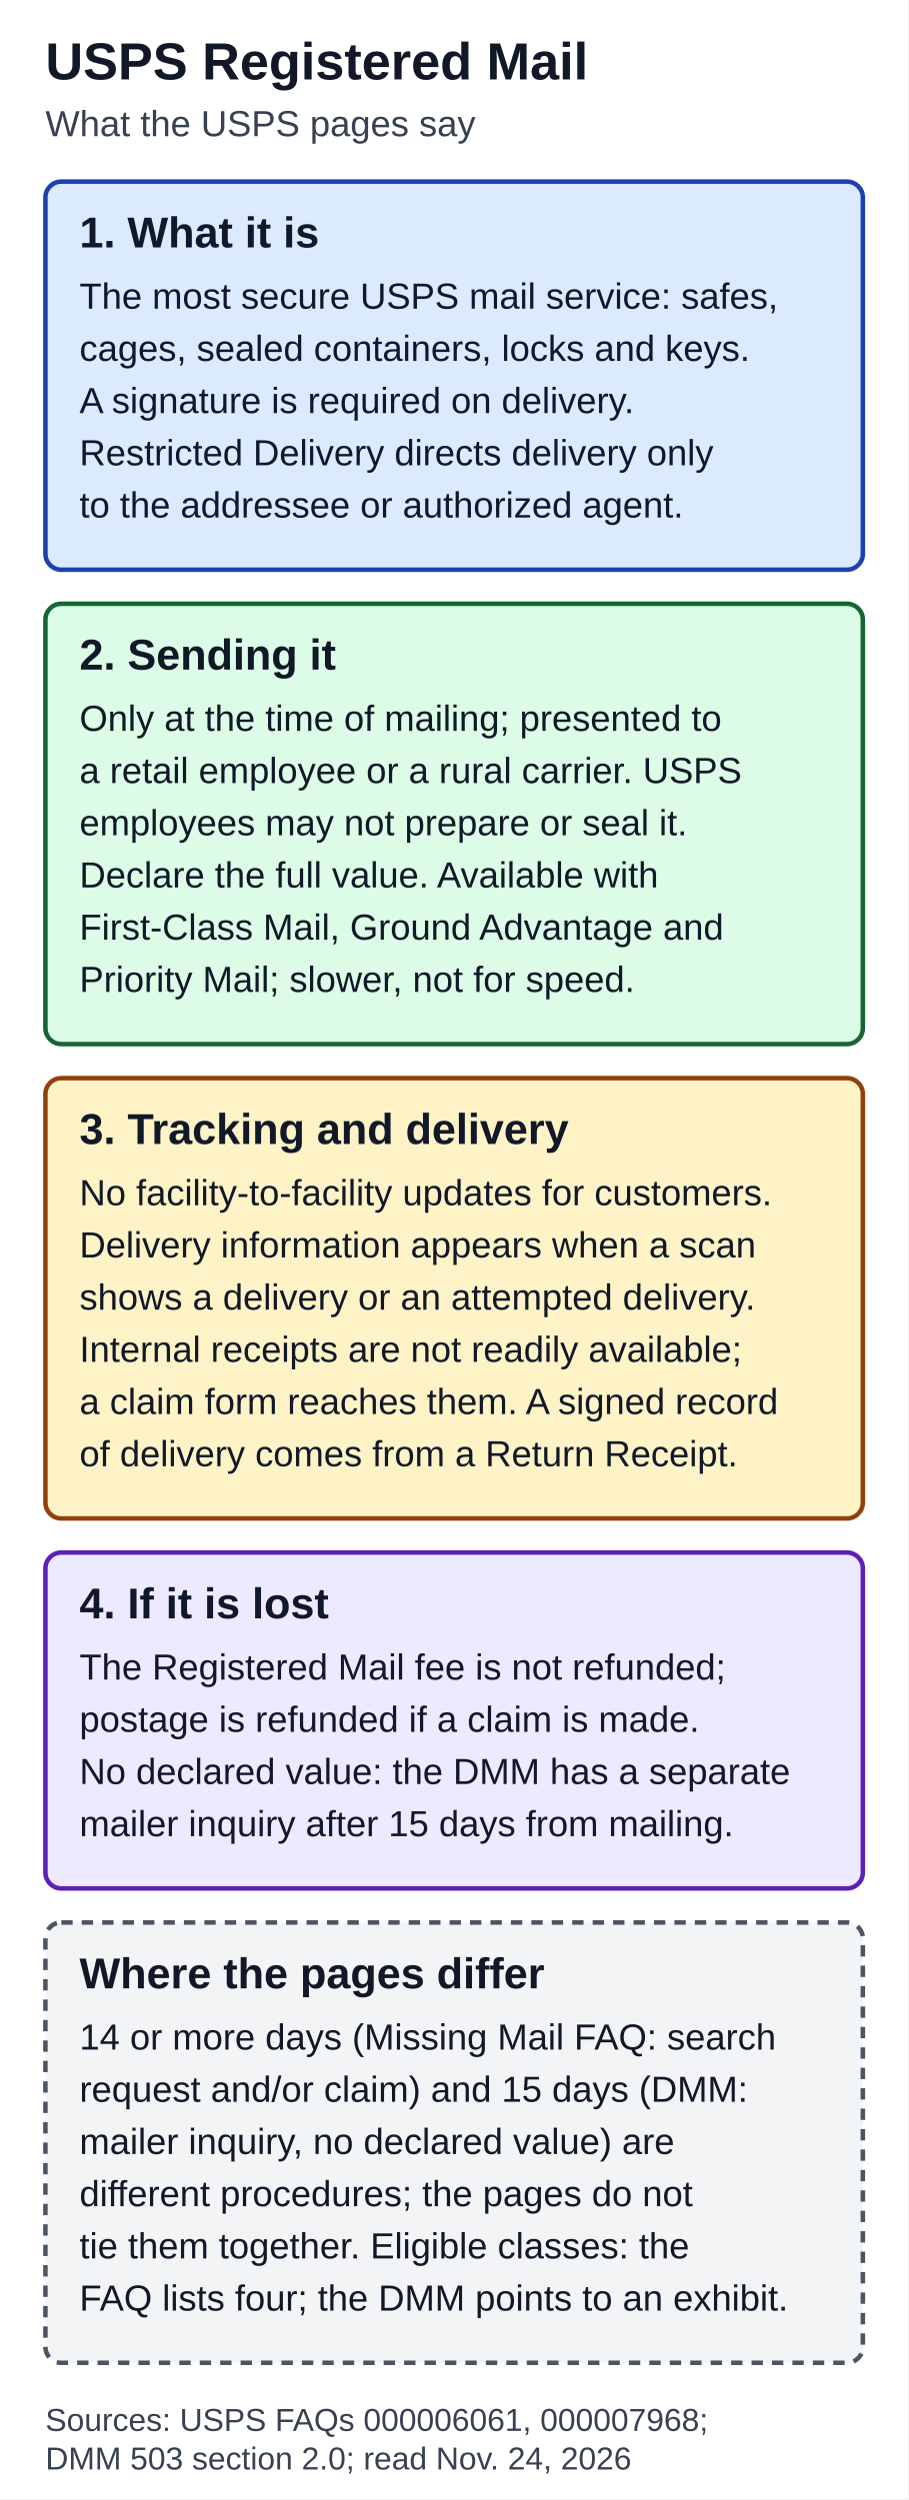
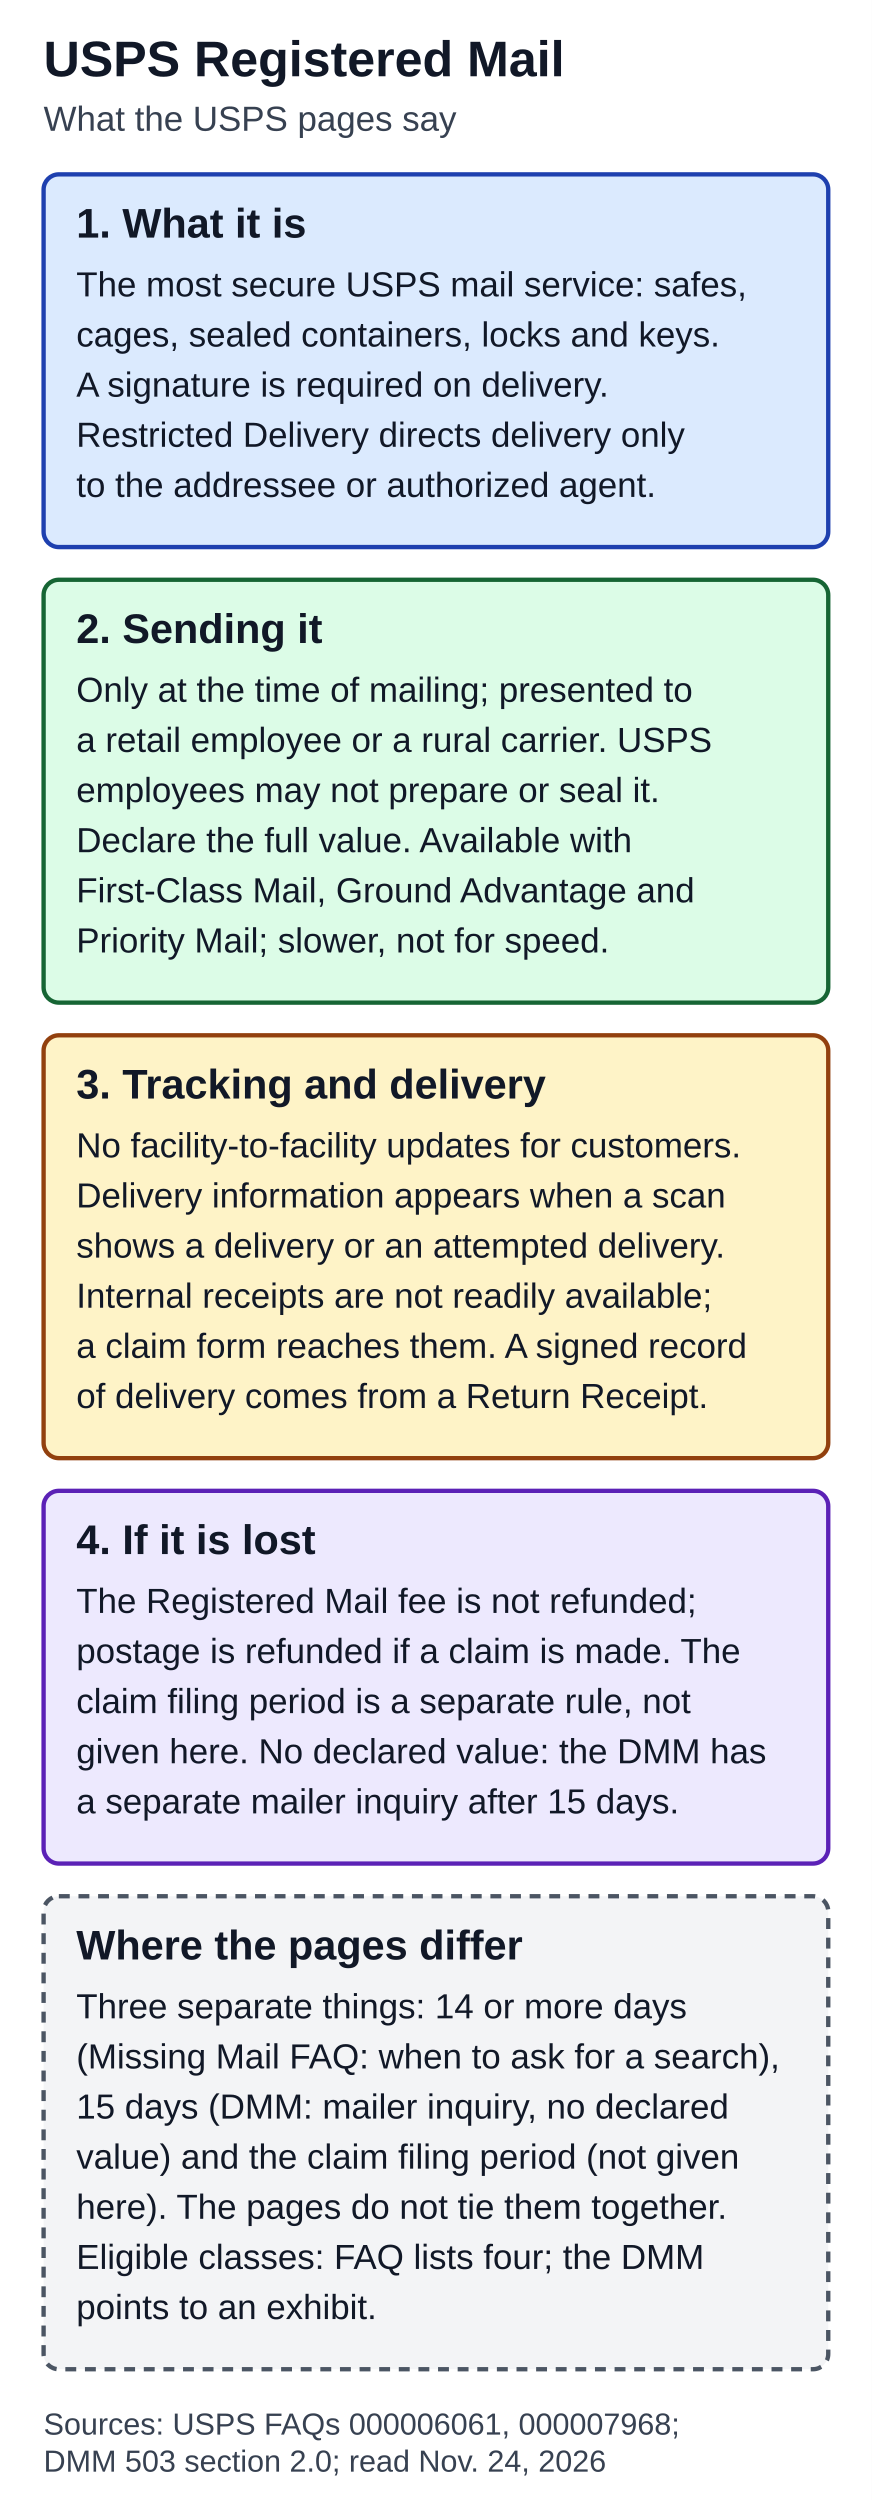
- <svg xmlns="http://www.w3.org/2000/svg" width="800" height="2202" viewBox="0 0 800 2202" font-family="Liberation Sans, Arial, Helvetica, sans-serif">
-   <rect width="800" height="2202" fill="#ffffff" />
+ <svg xmlns="http://www.w3.org/2000/svg" width="800" height="2294" viewBox="0 0 800 2294" font-family="Liberation Sans, Arial, Helvetica, sans-serif">
+   <rect width="800" height="2294" fill="#ffffff" />
  <text x="40" y="70" font-size="46" font-weight="bold" fill="#111827" text-anchor="start">USPS Registered Mail</text>
  <text x="40" y="120" font-size="32" fill="#374151" text-anchor="start">What the USPS pages say</text>
  <rect x="40" y="160" width="720" height="342" rx="14" fill="#dbeafe" stroke="#1e40af" stroke-width="4" />
  <text x="70" y="218" font-size="38" font-weight="bold" fill="#111827" text-anchor="start">1. What it is</text>
  <text x="70" y="272" font-size="32" fill="#111827" text-anchor="start">The most secure USPS mail service: safes,</text>
  <text x="70" y="318" font-size="32" fill="#111827" text-anchor="start">cages, sealed containers, locks and keys.</text>
  <text x="70" y="364" font-size="32" fill="#111827" text-anchor="start">A signature is required on delivery.</text>
  <text x="70" y="410" font-size="32" fill="#111827" text-anchor="start">Restricted Delivery directs delivery only</text>
  <text x="70" y="456" font-size="32" fill="#111827" text-anchor="start">to the addressee or authorized agent.</text>
  <rect x="40" y="532" width="720" height="388" rx="14" fill="#dcfce7" stroke="#166534" stroke-width="4" />
  <text x="70" y="590" font-size="38" font-weight="bold" fill="#111827" text-anchor="start">2. Sending it</text>
  <text x="70" y="644" font-size="32" fill="#111827" text-anchor="start">Only at the time of mailing; presented to</text>
  <text x="70" y="690" font-size="32" fill="#111827" text-anchor="start">a retail employee or a rural carrier. USPS</text>
  <text x="70" y="736" font-size="32" fill="#111827" text-anchor="start">employees may not prepare or seal it.</text>
  <text x="70" y="782" font-size="32" fill="#111827" text-anchor="start">Declare the full value. Available with</text>
  <text x="70" y="828" font-size="32" fill="#111827" text-anchor="start">First-Class Mail, Ground Advantage and</text>
  <text x="70" y="874" font-size="32" fill="#111827" text-anchor="start">Priority Mail; slower, not for speed.</text>
  <rect x="40" y="950" width="720" height="388" rx="14" fill="#fef3c7" stroke="#92400e" stroke-width="4" />
  <text x="70" y="1008" font-size="38" font-weight="bold" fill="#111827" text-anchor="start">3. Tracking and delivery</text>
  <text x="70" y="1062" font-size="32" fill="#111827" text-anchor="start">No facility-to-facility updates for customers.</text>
  <text x="70" y="1108" font-size="32" fill="#111827" text-anchor="start">Delivery information appears when a scan</text>
  <text x="70" y="1154" font-size="32" fill="#111827" text-anchor="start">shows a delivery or an attempted delivery.</text>
  <text x="70" y="1200" font-size="32" fill="#111827" text-anchor="start">Internal receipts are not readily available;</text>
  <text x="70" y="1246" font-size="32" fill="#111827" text-anchor="start">a claim form reaches them. A signed record</text>
  <text x="70" y="1292" font-size="32" fill="#111827" text-anchor="start">of delivery comes from a Return Receipt.</text>
-   <rect x="40" y="1368" width="720" height="296" rx="14" fill="#ede9fe" stroke="#5b21b6" stroke-width="4" />
+   <rect x="40" y="1368" width="720" height="342" rx="14" fill="#ede9fe" stroke="#5b21b6" stroke-width="4" />
  <text x="70" y="1426" font-size="38" font-weight="bold" fill="#111827" text-anchor="start">4. If it is lost</text>
  <text x="70" y="1480" font-size="32" fill="#111827" text-anchor="start">The Registered Mail fee is not refunded;</text>
-   <text x="70" y="1526" font-size="32" fill="#111827" text-anchor="start">postage is refunded if a claim is made.</text>
-   <text x="70" y="1572" font-size="32" fill="#111827" text-anchor="start">No declared value: the DMM has a separate</text>
-   <text x="70" y="1618" font-size="32" fill="#111827" text-anchor="start">mailer inquiry after 15 days from mailing.</text>
-   <rect x="40" y="1694" width="720" height="388" rx="14" fill="#f3f4f6" stroke="#4b5563" stroke-width="4" stroke-dasharray="10 8" />
-   <text x="70" y="1752" font-size="38" font-weight="bold" fill="#111827" text-anchor="start">Where the pages differ</text>
-   <text x="70" y="1806" font-size="32" fill="#111827" text-anchor="start">14 or more days (Missing Mail FAQ: search</text>
-   <text x="70" y="1852" font-size="32" fill="#111827" text-anchor="start">request and/or claim) and 15 days (DMM:</text>
-   <text x="70" y="1898" font-size="32" fill="#111827" text-anchor="start">mailer inquiry, no declared value) are</text>
-   <text x="70" y="1944" font-size="32" fill="#111827" text-anchor="start">different procedures; the pages do not</text>
-   <text x="70" y="1990" font-size="32" fill="#111827" text-anchor="start">tie them together. Eligible classes: the</text>
-   <text x="70" y="2036" font-size="32" fill="#111827" text-anchor="start">FAQ lists four; the DMM points to an exhibit.</text>
-   <text x="40" y="2142" font-size="28" fill="#374151" text-anchor="start">Sources: USPS FAQs 000006061, 000007968;</text>
-   <text x="40" y="2176" font-size="28" fill="#374151" text-anchor="start">DMM 503 section 2.0; read Nov. 24, 2026</text>
+   <text x="70" y="1526" font-size="32" fill="#111827" text-anchor="start">postage is refunded if a claim is made. The</text>
+   <text x="70" y="1572" font-size="32" fill="#111827" text-anchor="start">claim filing period is a separate rule, not</text>
+   <text x="70" y="1618" font-size="32" fill="#111827" text-anchor="start">given here. No declared value: the DMM has</text>
+   <text x="70" y="1664" font-size="32" fill="#111827" text-anchor="start">a separate mailer inquiry after 15 days.</text>
+   <rect x="40" y="1740" width="720" height="434" rx="14" fill="#f3f4f6" stroke="#4b5563" stroke-width="4" stroke-dasharray="10 8" />
+   <text x="70" y="1798" font-size="38" font-weight="bold" fill="#111827" text-anchor="start">Where the pages differ</text>
+   <text x="70" y="1852" font-size="32" fill="#111827" text-anchor="start">Three separate things: 14 or more days</text>
+   <text x="70" y="1898" font-size="32" fill="#111827" text-anchor="start">(Missing Mail FAQ: when to ask for a search),</text>
+   <text x="70" y="1944" font-size="32" fill="#111827" text-anchor="start">15 days (DMM: mailer inquiry, no declared</text>
+   <text x="70" y="1990" font-size="32" fill="#111827" text-anchor="start">value) and the claim filing period (not given</text>
+   <text x="70" y="2036" font-size="32" fill="#111827" text-anchor="start">here). The pages do not tie them together.</text>
+   <text x="70" y="2082" font-size="32" fill="#111827" text-anchor="start">Eligible classes: FAQ lists four; the DMM</text>
+   <text x="70" y="2128" font-size="32" fill="#111827" text-anchor="start">points to an exhibit.</text>
+   <text x="40" y="2234" font-size="28" fill="#374151" text-anchor="start">Sources: USPS FAQs 000006061, 000007968;</text>
+   <text x="40" y="2268" font-size="28" fill="#374151" text-anchor="start">DMM 503 section 2.0; read Nov. 24, 2026</text>
</svg>
